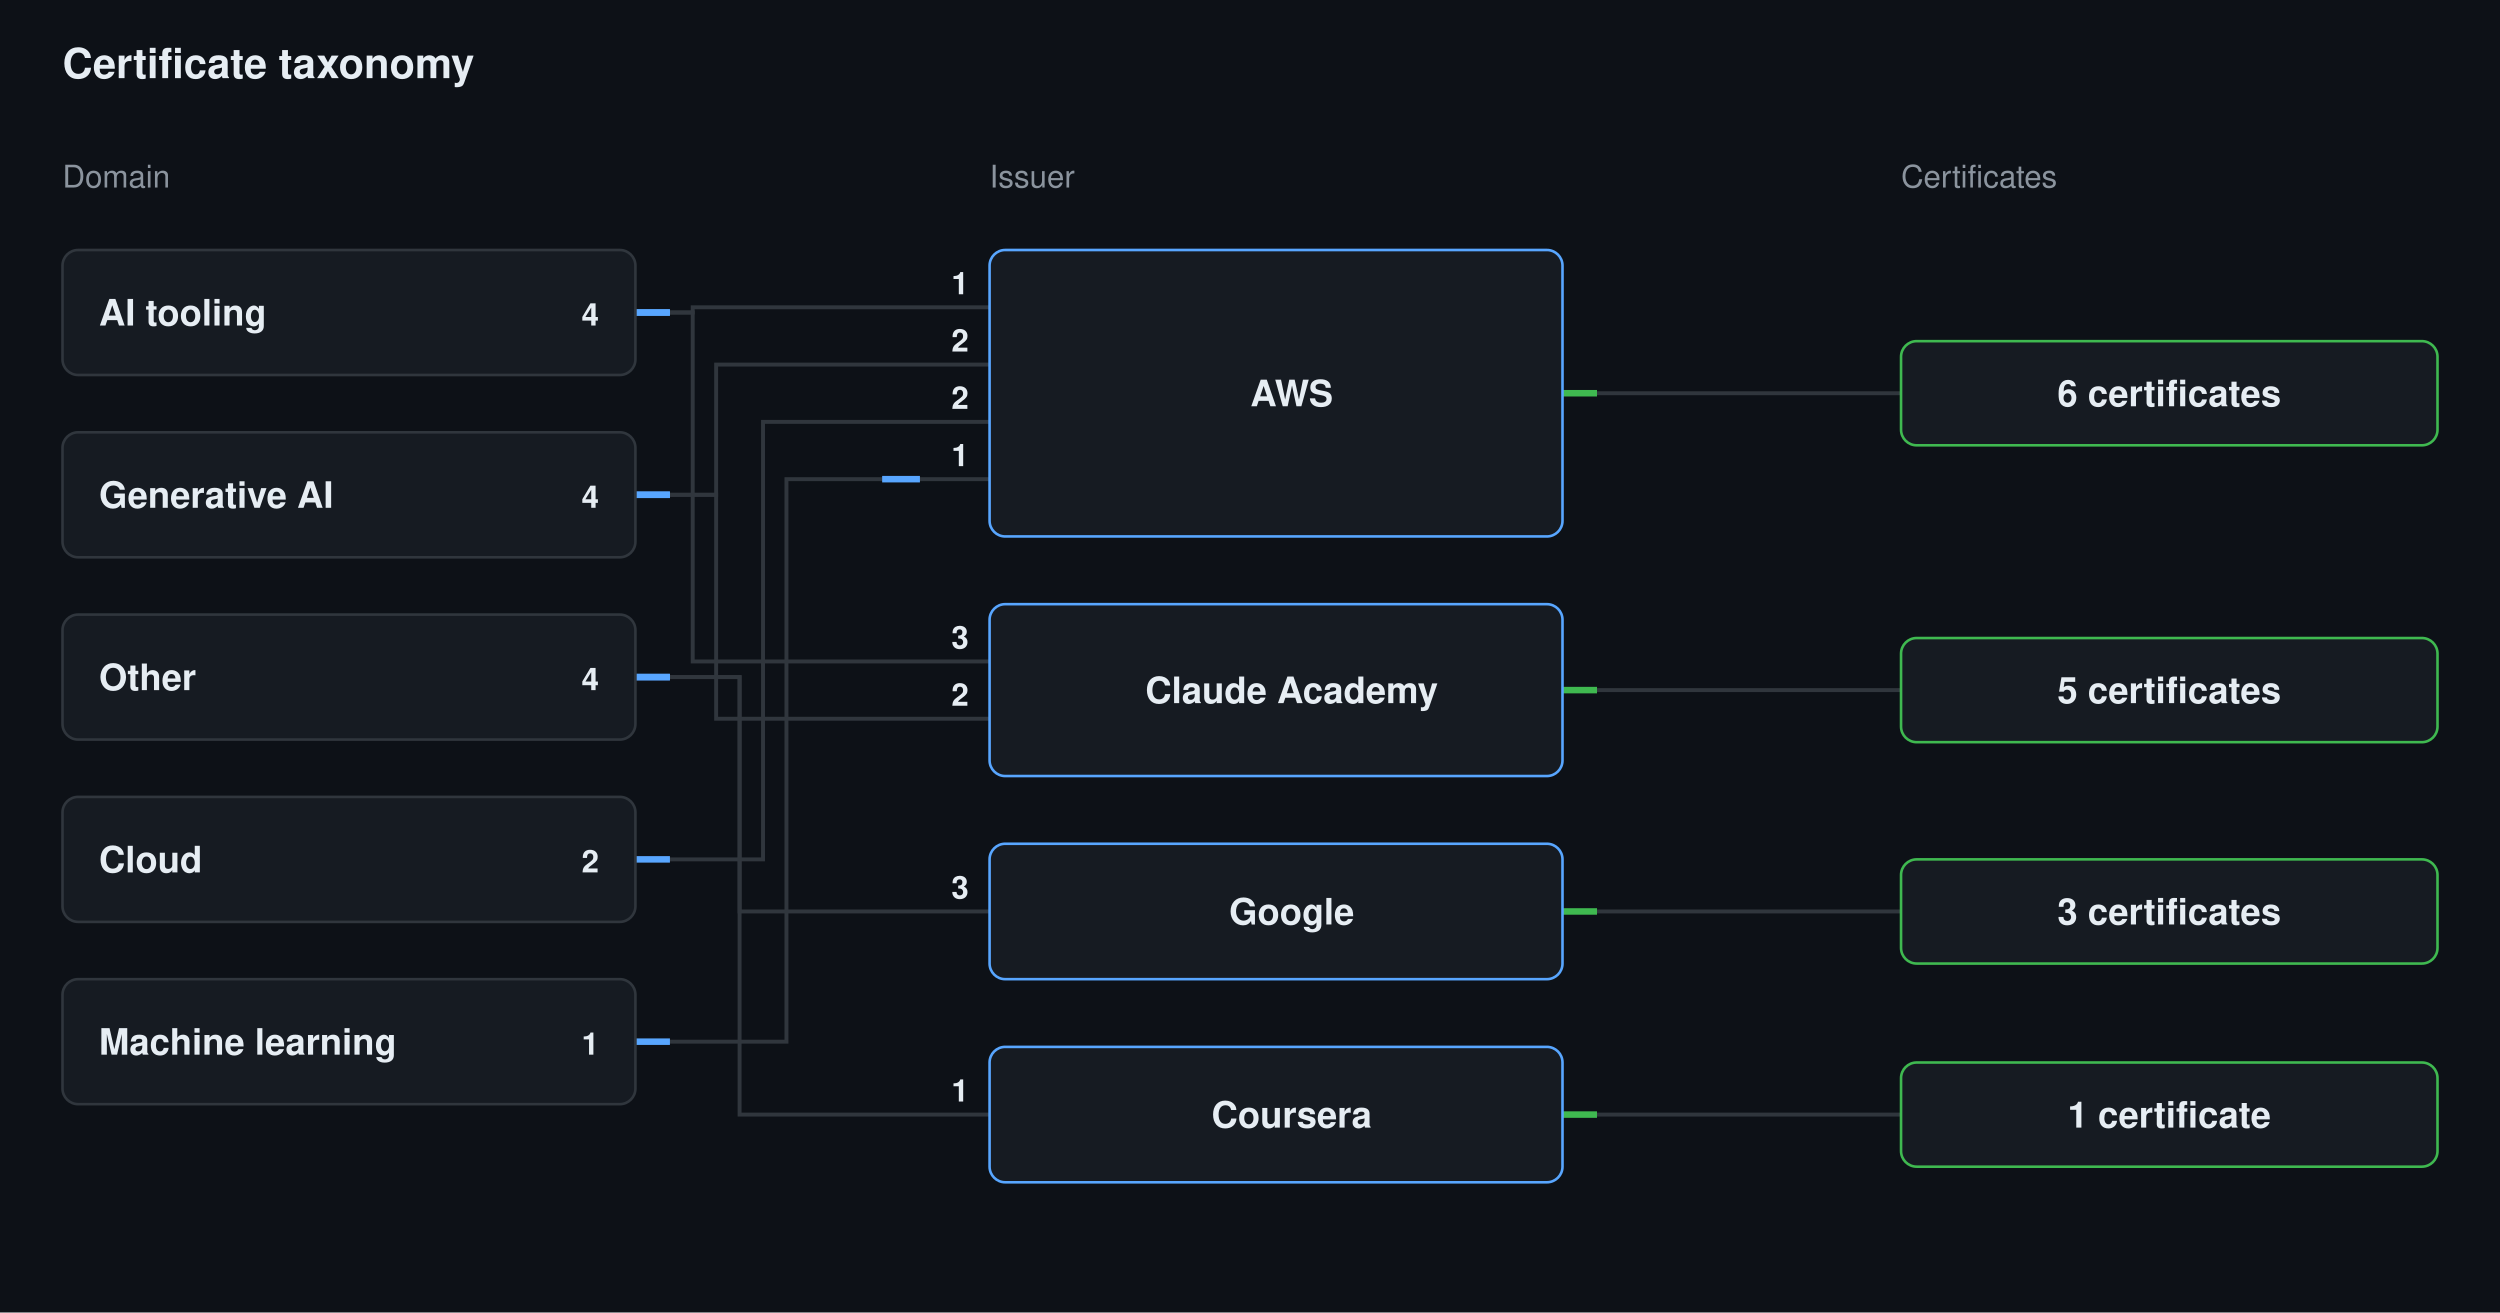
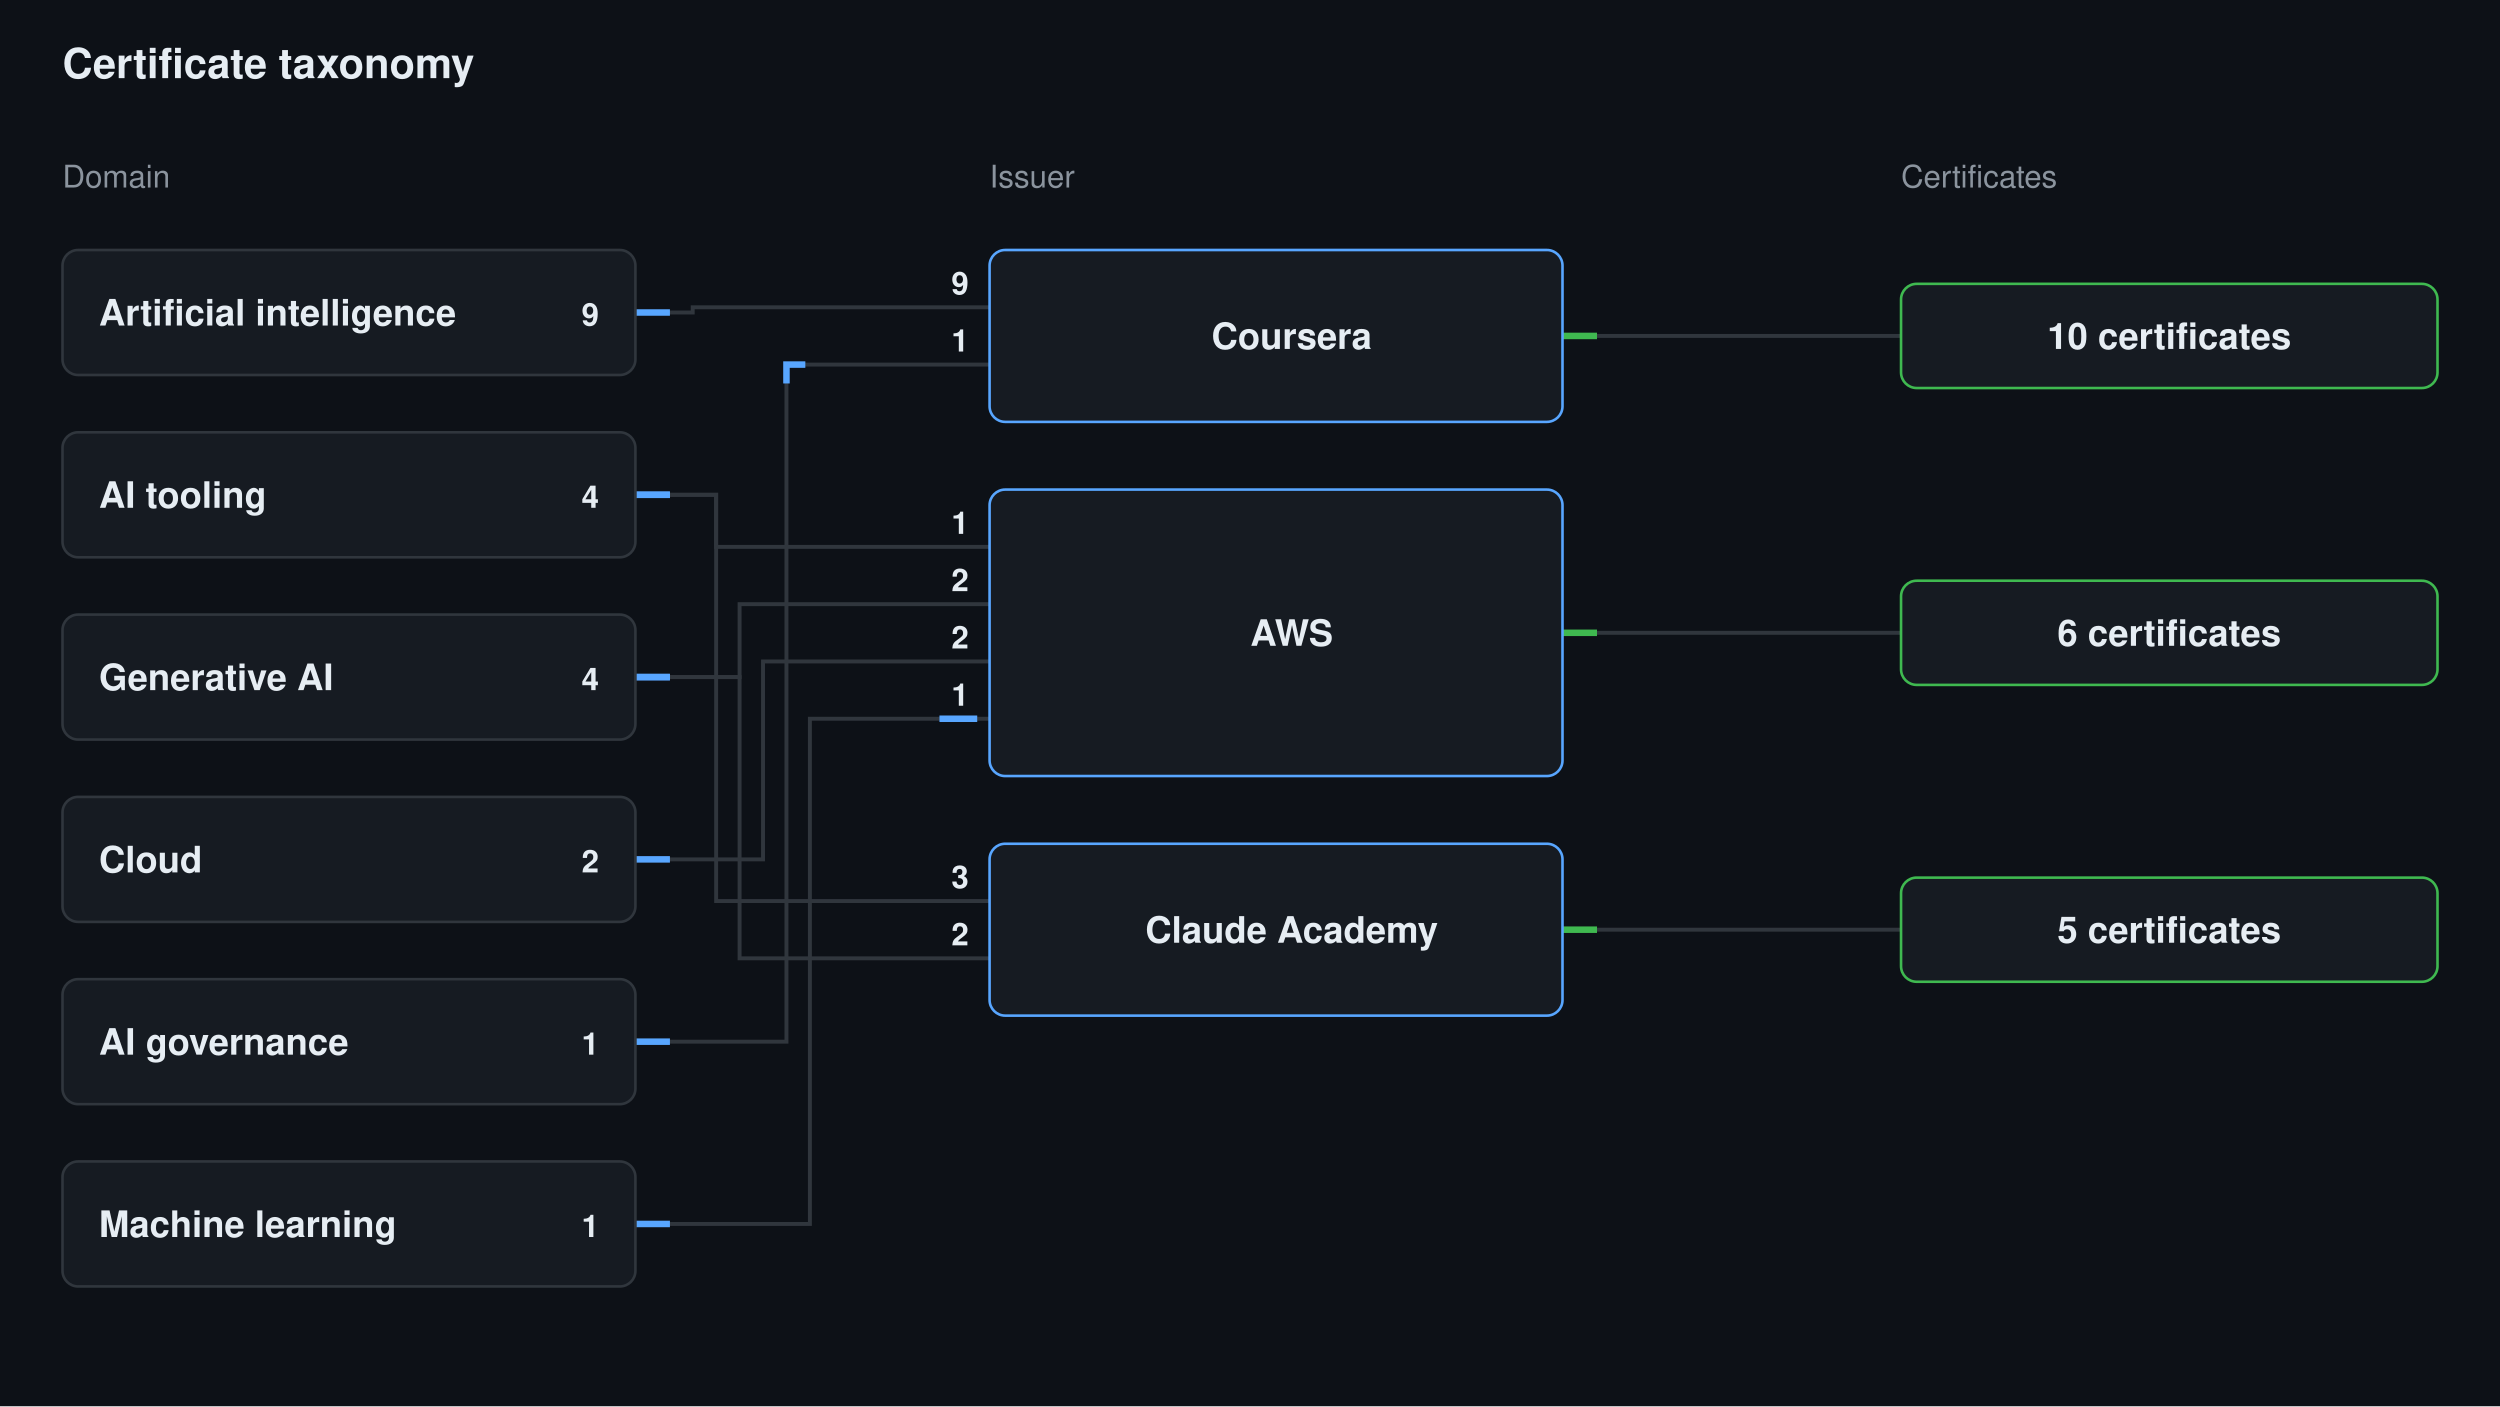
- <svg xmlns="http://www.w3.org/2000/svg" viewBox="0 0 960 504" width="960" height="504" role="img" aria-labelledby="t d">
+ <svg xmlns="http://www.w3.org/2000/svg" viewBox="0 0 960 540" width="960" height="540" role="img" aria-labelledby="t d">
  <style>
    text { font-family: -apple-system, "Segoe UI", Helvetica, Arial, sans-serif; fill: #e6edf3; }
    .sec { fill: #8b949e; font-size: 12px; }
    .name { font-size: 14px; font-weight: 600; }
    .num { font-size: 12px; font-weight: 600; }
    .node { fill: #161b22; stroke: #30363d; stroke-width: 1; }
    .issuer { stroke: #58a6ff; }
    .count { stroke: #3fb950; }
    .rail { fill: none; stroke: #30363d; stroke-width: 1.5; }
    .pulse { fill: none; stroke-width: 2.5; stroke-linecap: square; stroke-dasharray: 12 300; animation: flow 3.6s linear infinite; }
    .blue { stroke: #58a6ff; }
    .green { stroke: #3fb950; }
    @keyframes flow { from { stroke-dashoffset: 12; } to { stroke-dashoffset: -100; } }
    @media (prefers-reduced-motion: reduce) {
      .pulse { animation: none; stroke-dasharray: none; opacity: 0.45; }
    }
  </style>
-   <rect width="960" height="504" fill="#0d1117" />
+   <rect width="960" height="540" fill="#0d1117" />
  <text x="24" y="30" font-size="16" font-weight="600">Certificate taxonomy</text>
  <text x="24" y="72" class="sec">Domain</text>
  <text x="380" y="72" class="sec">Issuer</text>
  <text x="730" y="72" class="sec">Certificates</text>
  <path class="rail" d="M244 120 H266 V118 H380" />
-   <path class="rail" d="M244 190 H275 V140 H380" />
-   <path class="rail" d="M244 330 H293 V162 H380" />
-   <path class="rail" d="M244 400 H302 V184 H380" />
-   <path class="rail" d="M600 151 H730" />
-   <path class="rail" d="M244 120 H266 V254 H380" />
-   <path class="rail" d="M244 190 H275 V276 H380" />
-   <path class="rail" d="M600 265 H730" />
-   <path class="rail" d="M244 260 H284 V350 H380" />
-   <path class="rail" d="M600 350 H730" />
-   <path class="rail" d="M244 260 H284 V428 H380" />
-   <path class="rail" d="M600 428 H730" />
+   <path class="rail" d="M244 400 H302 V140 H380" />
+   <path class="rail" d="M600 129 H730" />
+   <path class="rail" d="M244 190 H275 V210 H380" />
+   <path class="rail" d="M244 260 H284 V232 H380" />
+   <path class="rail" d="M244 330 H293 V254 H380" />
+   <path class="rail" d="M244 470 H311 V276 H380" />
+   <path class="rail" d="M600 243 H730" />
+   <path class="rail" d="M244 190 H275 V346 H380" />
+   <path class="rail" d="M244 260 H284 V368 H380" />
+   <path class="rail" d="M600 357 H730" />
  <path class="pulse blue" pathLength="100" style="animation-delay:0.0s" d="M244 120 H266 V118 H380" />
-   <path class="pulse blue" pathLength="100" style="animation-delay:0.3s" d="M244 190 H275 V140 H380" />
-   <path class="pulse blue" pathLength="100" style="animation-delay:0.6s" d="M244 330 H293 V162 H380" />
-   <path class="pulse blue" pathLength="100" style="animation-delay:0.9s" d="M244 400 H302 V184 H380" />
-   <path class="pulse green" pathLength="100" style="animation-delay:1.2s" d="M600 151 H730" />
-   <path class="pulse blue" pathLength="100" style="animation-delay:1.5s" d="M244 120 H266 V254 H380" />
-   <path class="pulse blue" pathLength="100" style="animation-delay:1.8s" d="M244 190 H275 V276 H380" />
-   <path class="pulse green" pathLength="100" style="animation-delay:2.1s" d="M600 265 H730" />
-   <path class="pulse blue" pathLength="100" style="animation-delay:2.4s" d="M244 260 H284 V350 H380" />
-   <path class="pulse green" pathLength="100" style="animation-delay:2.7s" d="M600 350 H730" />
-   <path class="pulse blue" pathLength="100" style="animation-delay:3.0s" d="M244 260 H284 V428 H380" />
-   <path class="pulse green" pathLength="100" style="animation-delay:3.3s" d="M600 428 H730" />
+   <path class="pulse blue" pathLength="100" style="animation-delay:0.3s" d="M244 400 H302 V140 H380" />
+   <path class="pulse green" pathLength="100" style="animation-delay:0.6s" d="M600 129 H730" />
+   <path class="pulse blue" pathLength="100" style="animation-delay:0.9s" d="M244 190 H275 V210 H380" />
+   <path class="pulse blue" pathLength="100" style="animation-delay:1.2s" d="M244 260 H284 V232 H380" />
+   <path class="pulse blue" pathLength="100" style="animation-delay:1.5s" d="M244 330 H293 V254 H380" />
+   <path class="pulse blue" pathLength="100" style="animation-delay:1.8s" d="M244 470 H311 V276 H380" />
+   <path class="pulse green" pathLength="100" style="animation-delay:2.1s" d="M600 243 H730" />
+   <path class="pulse blue" pathLength="100" style="animation-delay:2.4s" d="M244 190 H275 V346 H380" />
+   <path class="pulse blue" pathLength="100" style="animation-delay:2.7s" d="M244 260 H284 V368 H380" />
+   <path class="pulse green" pathLength="100" style="animation-delay:3.0s" d="M600 357 H730" />
  <g>
    <rect class="node" x="24" y="96" width="220" height="48" rx="6" />
-     <text x="38" y="125" class="name">AI tooling</text>
-     <text x="230" y="125" text-anchor="end" class="num">4</text>
+     <text x="38" y="125" class="name">Artificial intelligence</text>
+     <text x="230" y="125" text-anchor="end" class="num">9</text>
  </g>
  <g>
    <rect class="node" x="24" y="166" width="220" height="48" rx="6" />
-     <text x="38" y="195" class="name">Generative AI</text>
+     <text x="38" y="195" class="name">AI tooling</text>
    <text x="230" y="195" text-anchor="end" class="num">4</text>
  </g>
  <g>
    <rect class="node" x="24" y="236" width="220" height="48" rx="6" />
-     <text x="38" y="265" class="name">Other</text>
+     <text x="38" y="265" class="name">Generative AI</text>
    <text x="230" y="265" text-anchor="end" class="num">4</text>
  </g>
  <g>
    <rect class="node" x="24" y="306" width="220" height="48" rx="6" />
    <text x="38" y="335" class="name">Cloud</text>
    <text x="230" y="335" text-anchor="end" class="num">2</text>
  </g>
  <g>
    <rect class="node" x="24" y="376" width="220" height="48" rx="6" />
-     <text x="38" y="405" class="name">Machine learning</text>
+     <text x="38" y="405" class="name">AI governance</text>
    <text x="230" y="405" text-anchor="end" class="num">1</text>
  </g>
  <g>
-     <rect class="node issuer" x="380" y="96" width="220" height="110" rx="6" />
-     <text x="496" y="156" text-anchor="middle" class="name">AWS</text>
+     <rect class="node" x="24" y="446" width="220" height="48" rx="6" />
+     <text x="38" y="475" class="name">Machine learning</text>
+     <text x="230" y="475" text-anchor="end" class="num">1</text>
  </g>
-   <rect class="node count" x="730" y="131" width="206" height="40" rx="6" />
-   <text x="833" y="156" text-anchor="middle" class="name">6 certificates</text>
  <g>
-     <rect class="node issuer" x="380" y="232" width="220" height="66" rx="6" />
-     <text x="496" y="270" text-anchor="middle" class="name">Claude Academy</text>
+     <rect class="node issuer" x="380" y="96" width="220" height="66" rx="6" />
+     <text x="496" y="134" text-anchor="middle" class="name">Coursera</text>
  </g>
-   <rect class="node count" x="730" y="245" width="206" height="40" rx="6" />
-   <text x="833" y="270" text-anchor="middle" class="name">5 certificates</text>
+   <rect class="node count" x="730" y="109" width="206" height="40" rx="6" />
+   <text x="833" y="134" text-anchor="middle" class="name">10 certificates</text>
  <g>
-     <rect class="node issuer" x="380" y="324" width="220" height="52" rx="6" />
-     <text x="496" y="355" text-anchor="middle" class="name">Google</text>
+     <rect class="node issuer" x="380" y="188" width="220" height="110" rx="6" />
+     <text x="496" y="248" text-anchor="middle" class="name">AWS</text>
  </g>
-   <rect class="node count" x="730" y="330" width="206" height="40" rx="6" />
-   <text x="833" y="355" text-anchor="middle" class="name">3 certificates</text>
+   <rect class="node count" x="730" y="223" width="206" height="40" rx="6" />
+   <text x="833" y="248" text-anchor="middle" class="name">6 certificates</text>
  <g>
-     <rect class="node issuer" x="380" y="402" width="220" height="52" rx="6" />
-     <text x="496" y="433" text-anchor="middle" class="name">Coursera</text>
+     <rect class="node issuer" x="380" y="324" width="220" height="66" rx="6" />
+     <text x="496" y="362" text-anchor="middle" class="name">Claude Academy</text>
  </g>
-   <rect class="node count" x="730" y="408" width="206" height="40" rx="6" />
-   <text x="833" y="433" text-anchor="middle" class="name">1 certificate</text>
-   <text x="372" y="113" text-anchor="end" class="num">1</text>
-   <text x="372" y="135" text-anchor="end" class="num">2</text>
-   <text x="372" y="157" text-anchor="end" class="num">2</text>
-   <text x="372" y="179" text-anchor="end" class="num">1</text>
-   <text x="372" y="249" text-anchor="end" class="num">3</text>
-   <text x="372" y="271" text-anchor="end" class="num">2</text>
-   <text x="372" y="345" text-anchor="end" class="num">3</text>
-   <text x="372" y="423" text-anchor="end" class="num">1</text>
+   <rect class="node count" x="730" y="337" width="206" height="40" rx="6" />
+   <text x="833" y="362" text-anchor="middle" class="name">5 certificates</text>
+   <text x="372" y="113" text-anchor="end" class="num">9</text>
+   <text x="372" y="135" text-anchor="end" class="num">1</text>
+   <text x="372" y="205" text-anchor="end" class="num">1</text>
+   <text x="372" y="227" text-anchor="end" class="num">2</text>
+   <text x="372" y="249" text-anchor="end" class="num">2</text>
+   <text x="372" y="271" text-anchor="end" class="num">1</text>
+   <text x="372" y="341" text-anchor="end" class="num">3</text>
+   <text x="372" y="363" text-anchor="end" class="num">2</text>
</svg>
